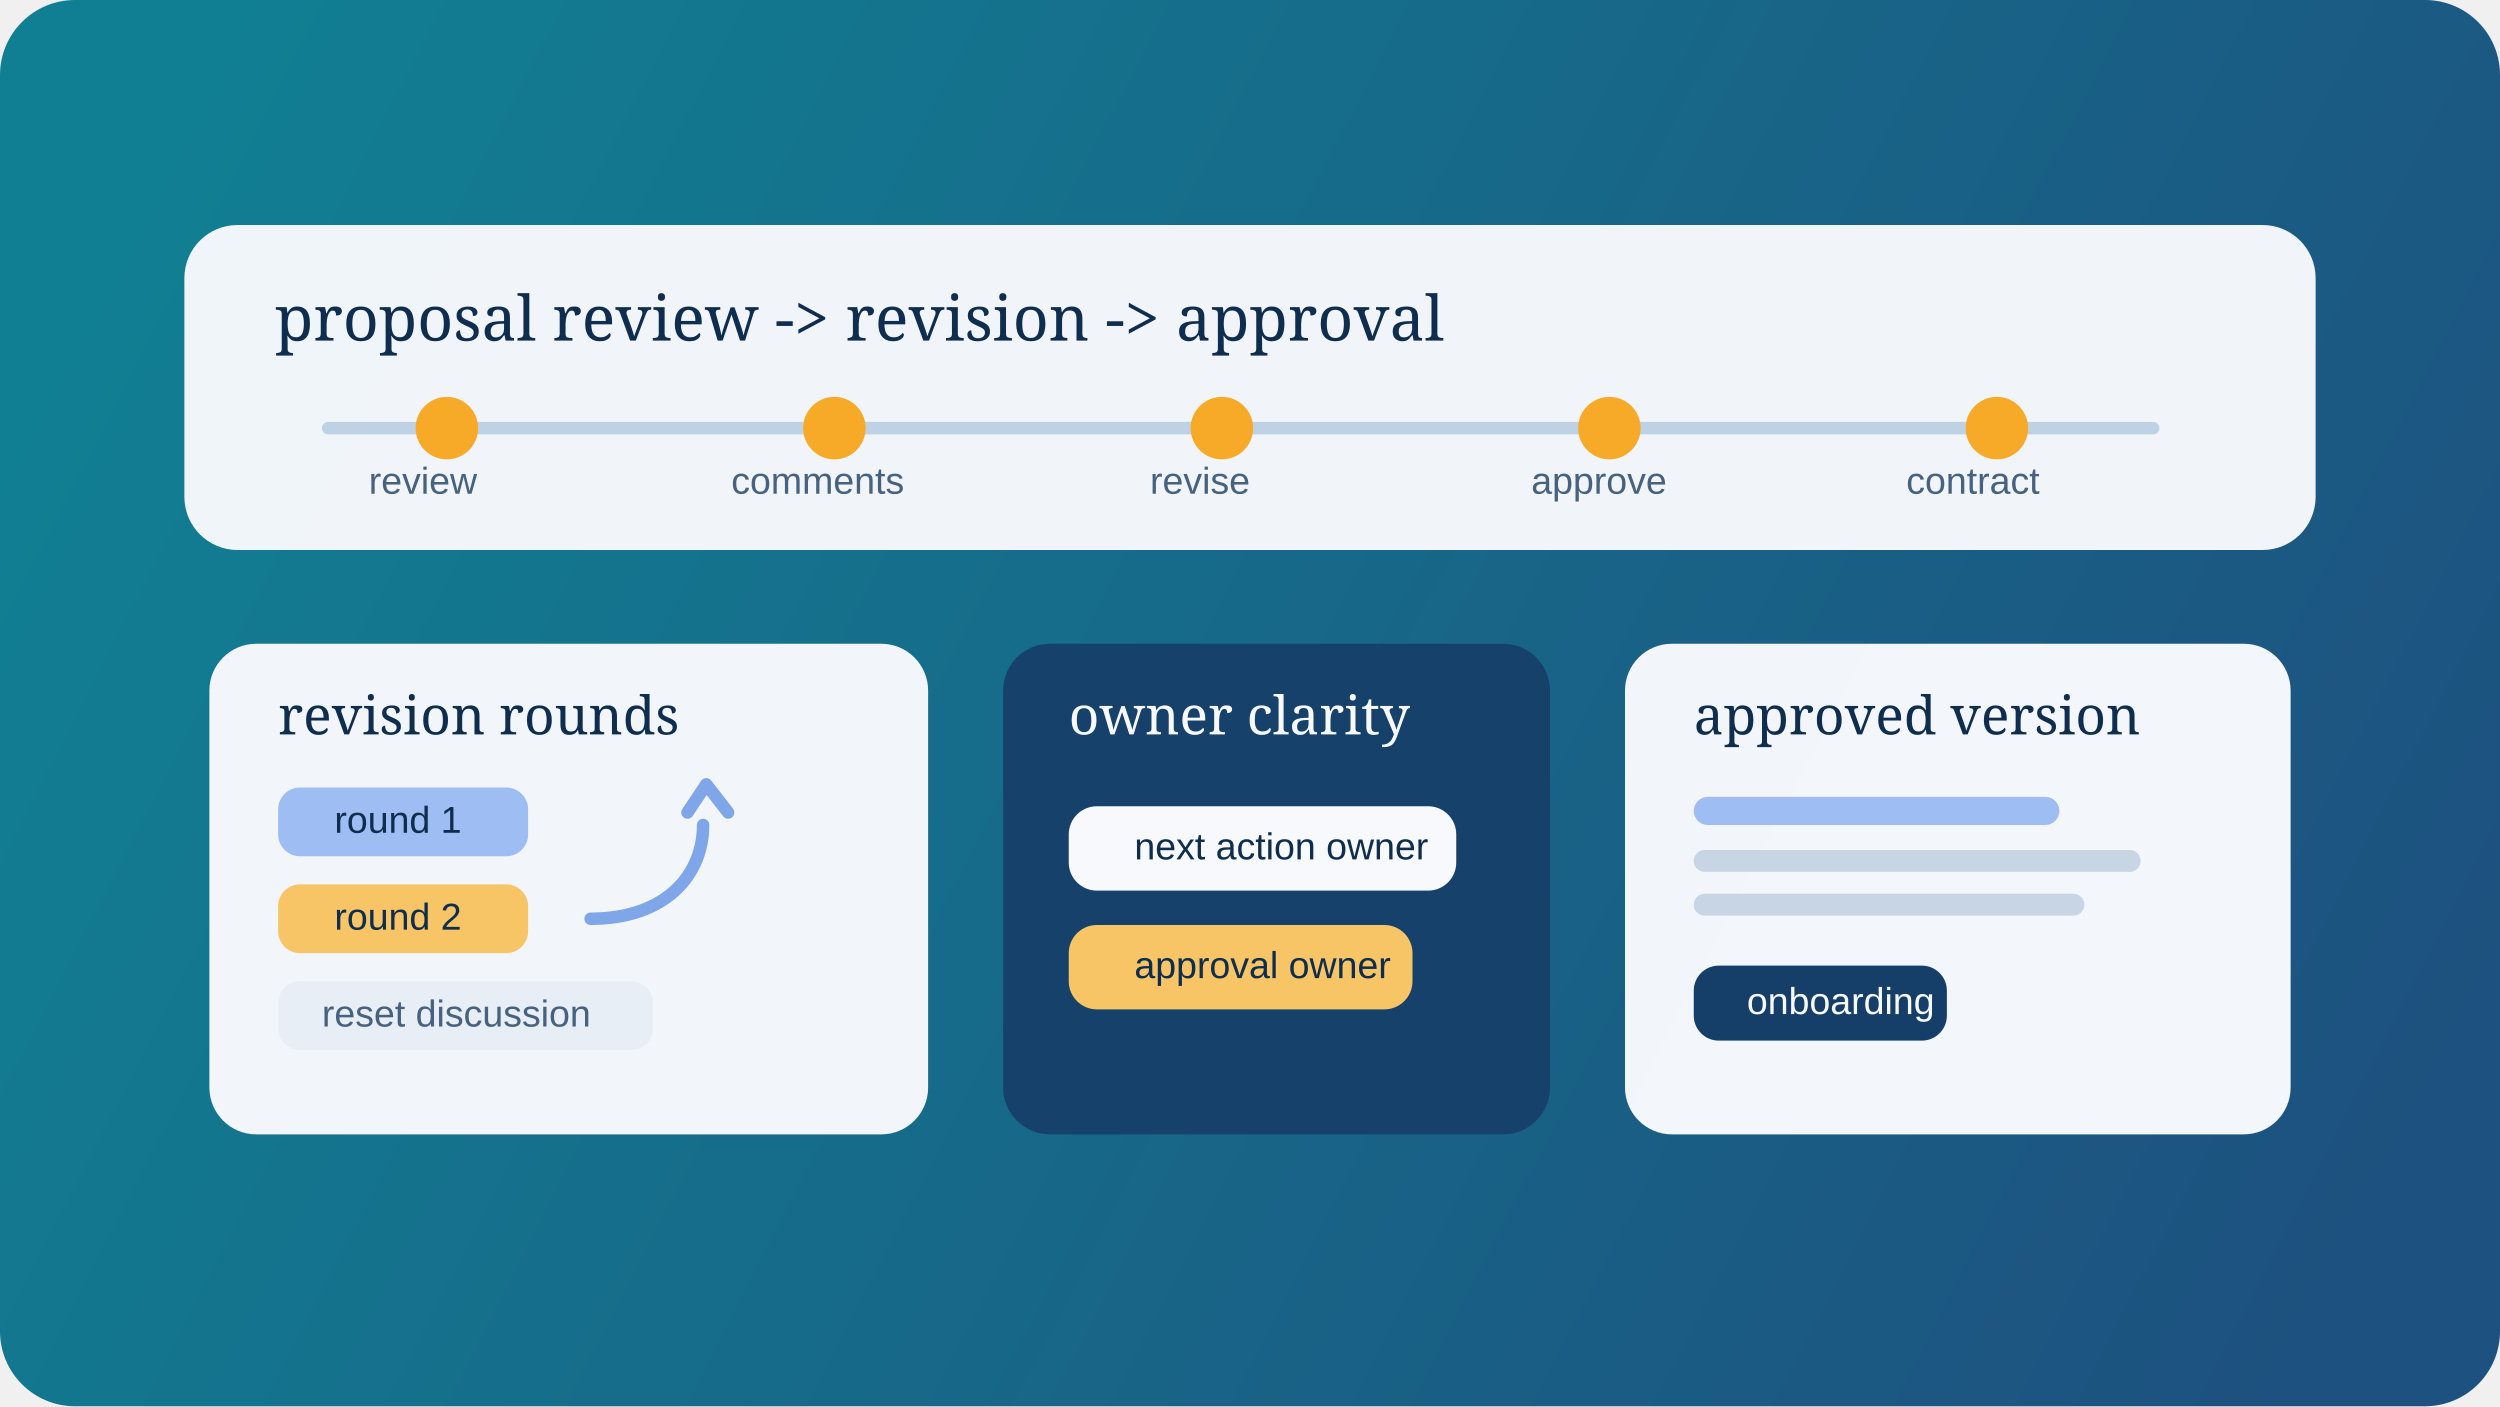
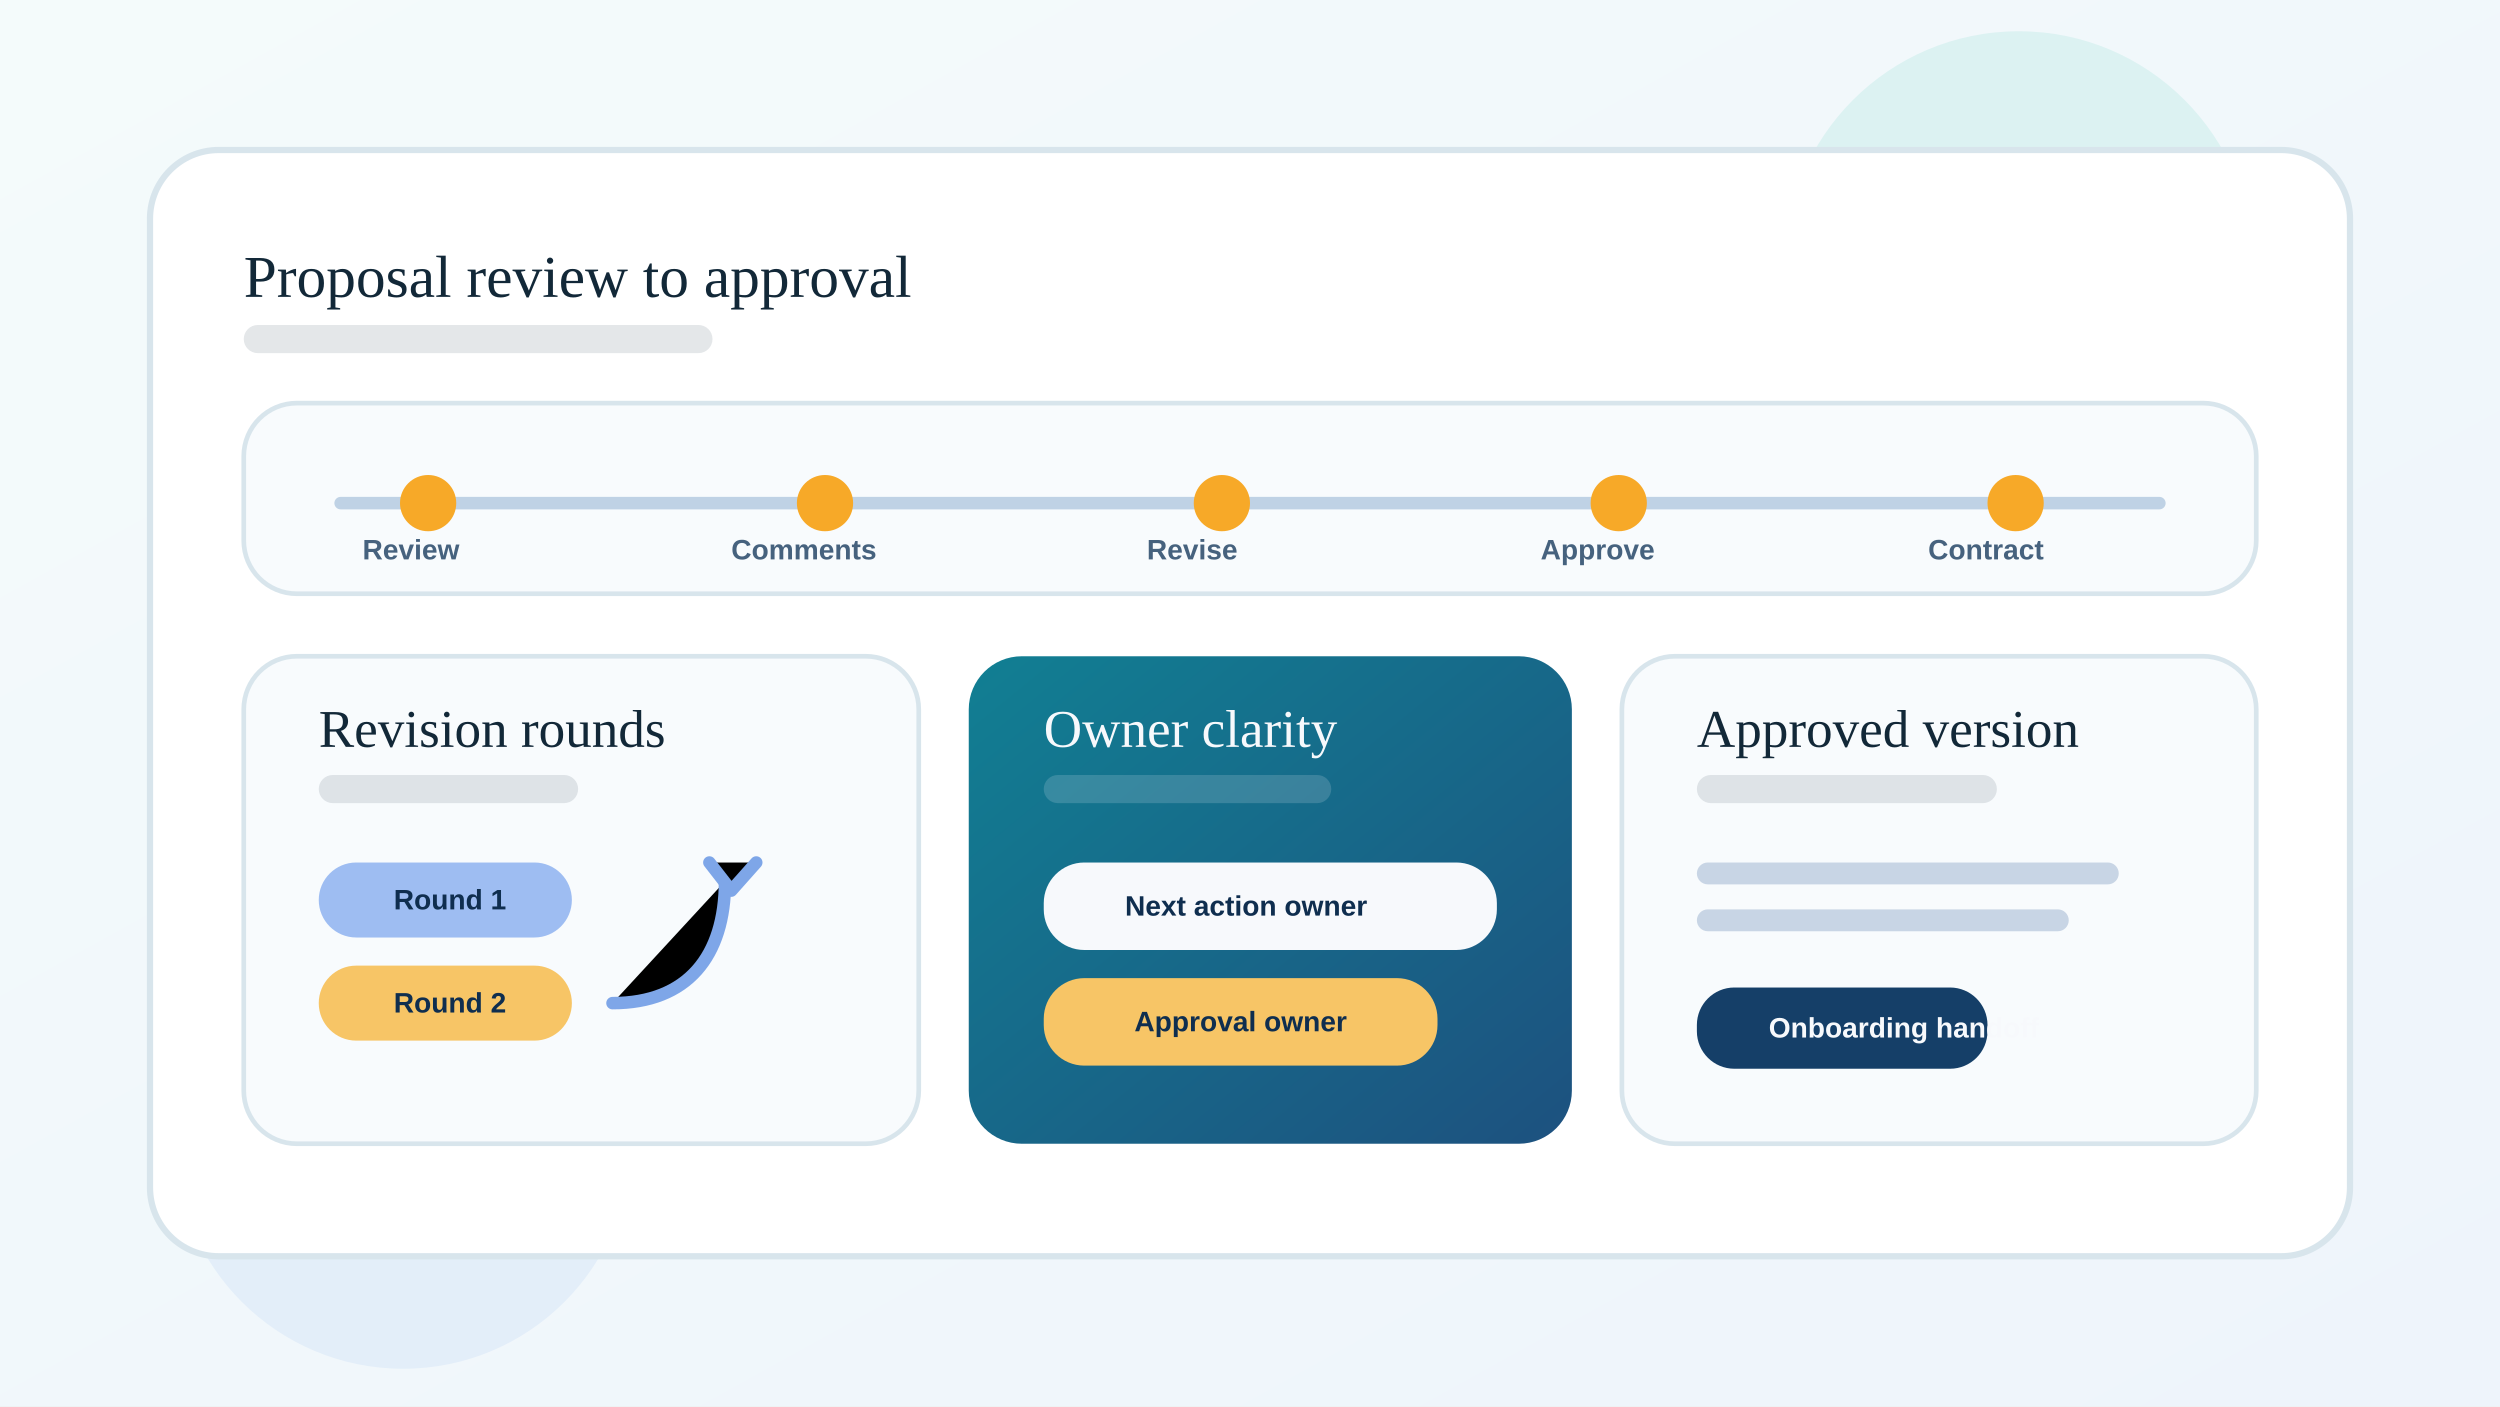
- <svg xmlns="http://www.w3.org/2000/svg" width="1600" height="900" viewBox="0 0 1600 900" fill="none">
-   <rect width="1600" height="900" rx="48" fill="url(#bg)" />
-   <rect x="118" y="144" width="1364" height="208" rx="34" fill="#F7F9FC" opacity=".97" />
-   <text x="176" y="218" fill="#0F2E4F" font-family="Georgia, serif" font-size="40">proposal review -&gt; revision -&gt; approval</text>
-   <path d="M210 274H1378" stroke="#BFD2E5" stroke-width="8" stroke-linecap="round" />
-   <circle cx="286" cy="274" r="20" fill="#F7A928" />
-   <circle cx="534" cy="274" r="20" fill="#F7A928" />
-   <circle cx="782" cy="274" r="20" fill="#F7A928" />
-   <circle cx="1030" cy="274" r="20" fill="#F7A928" />
-   <circle cx="1278" cy="274" r="20" fill="#F7A928" />
-   <text x="236" y="316" fill="#46627E" font-family="Arial, sans-serif" font-size="24">review</text>
-   <text x="468" y="316" fill="#46627E" font-family="Arial, sans-serif" font-size="24">comments</text>
-   <text x="736" y="316" fill="#46627E" font-family="Arial, sans-serif" font-size="24">revise</text>
-   <text x="980" y="316" fill="#46627E" font-family="Arial, sans-serif" font-size="24">approve</text>
-   <text x="1220" y="316" fill="#46627E" font-family="Arial, sans-serif" font-size="24">contract</text>
-   <rect x="134" y="412" width="460" height="314" rx="30" fill="#F7F9FC" opacity=".98" />
-   <text x="178" y="470" fill="#0F2E4F" font-family="Georgia, serif" font-size="34">revision rounds</text>
-   <rect x="178" y="504" width="160" height="44" rx="14" fill="#9EBDF2" />
-   <text x="214" y="533" fill="#0F2E4F" font-family="Arial, sans-serif" font-size="24">round 1</text>
-   <rect x="178" y="566" width="160" height="44" rx="14" fill="#F7C566" />
-   <text x="214" y="595" fill="#0F2E4F" font-family="Arial, sans-serif" font-size="24">round 2</text>
-   <rect x="178" y="628" width="240" height="44" rx="14" fill="#E7EEF6" />
-   <text x="206" y="657" fill="#46627E" font-family="Arial, sans-serif" font-size="24">reset discussion</text>
-   <path d="M378 588C426 588 450 560 450 528" stroke="#7EA6E8" stroke-width="8" stroke-linecap="round" />
-   <path d="M440 520L452 502L466 520" stroke="#7EA6E8" stroke-width="8" stroke-linecap="round" stroke-linejoin="round" />
-   <rect x="642" y="412" width="350" height="314" rx="30" fill="#163F69" opacity=".94" />
-   <text x="684" y="470" fill="#F7F9FC" font-family="Georgia, serif" font-size="34">owner clarity</text>
-   <rect x="684" y="516" width="248" height="54" rx="18" fill="#F7F9FC" />
-   <text x="726" y="550" fill="#0F2E4F" font-family="Arial, sans-serif" font-size="24">next action owner</text>
-   <rect x="684" y="592" width="220" height="54" rx="18" fill="#F7C566" />
-   <text x="726" y="626" fill="#0F2E4F" font-family="Arial, sans-serif" font-size="24">approval owner</text>
-   <rect x="1040" y="412" width="426" height="314" rx="30" fill="#F7F9FC" opacity=".98" />
-   <text x="1084" y="470" fill="#0F2E4F" font-family="Georgia, serif" font-size="34">approved version</text>
-   <rect x="1084" y="510" width="234" height="18" rx="9" fill="#9EBDF2" />
-   <rect x="1084" y="544" width="286" height="14" rx="7" fill="#C8D5E5" />
-   <rect x="1084" y="572" width="250" height="14" rx="7" fill="#C8D5E5" />
-   <rect x="1084" y="618" width="162" height="48" rx="16" fill="#153F68" />
-   <text x="1118" y="649" fill="#F7F9FC" font-family="Arial, sans-serif" font-size="24">onboarding</text>
+ <svg xmlns="http://www.w3.org/2000/svg" viewBox="0 0 1600 900" role="img" aria-labelledby="title desc">
  <defs>
-     <linearGradient id="bg" x1="104" y1="88" x2="1508" y2="812" gradientUnits="userSpaceOnUse">
-       <stop stop-color="#117F93" />
-       <stop offset="1" stop-color="#1D517F" />
+     <linearGradient id="proposal-bg" x1="0%" y1="0%" x2="100%" y2="100%">
+       <stop offset="0%" stop-color="#f4fbfb" />
+       <stop offset="100%" stop-color="#eef4fb" />
+     </linearGradient>
+     <linearGradient id="proposal-panel" x1="0%" y1="0%" x2="100%" y2="100%">
+       <stop offset="0%" stop-color="#117f93" />
+       <stop offset="100%" stop-color="#1d517f" />
    </linearGradient>
  </defs>
+   <rect width="1600" height="900" fill="url(#proposal-bg)" />
+   <circle cx="1292" cy="170" r="150" fill="#dcf2f2" />
+   <circle cx="258" cy="730" r="146" fill="#e3eef9" />
+   <rect x="96" y="96" width="1408" height="708" rx="44" fill="#ffffff" stroke="#d8e5ec" stroke-width="4" />
+   <text x="156" y="190" font-family="Georgia, 'Times New Roman', serif" font-size="38" fill="#122838">Proposal review to approval</text>
+   <rect x="156" y="208" width="300" height="18" rx="9" fill="#173042" opacity=".12" />
+   <rect x="156" y="258" width="1288" height="122" rx="34" fill="#f8fbfd" stroke="#d8e5ec" stroke-width="3" />
+   <path d="M218 322H1382" stroke="#bfd2e5" stroke-width="8" stroke-linecap="round" />
+   <circle cx="274" cy="322" r="18" fill="#f7a928" />
+   <circle cx="528" cy="322" r="18" fill="#f7a928" />
+   <circle cx="782" cy="322" r="18" fill="#f7a928" />
+   <circle cx="1036" cy="322" r="18" fill="#f7a928" />
+   <circle cx="1290" cy="322" r="18" fill="#f7a928" />
+   <text x="232" y="358" font-family="Arial, sans-serif" font-size="18" font-weight="700" fill="#46627e">Review</text>
+   <text x="468" y="358" font-family="Arial, sans-serif" font-size="18" font-weight="700" fill="#46627e">Comments</text>
+   <text x="734" y="358" font-family="Arial, sans-serif" font-size="18" font-weight="700" fill="#46627e">Revise</text>
+   <text x="986" y="358" font-family="Arial, sans-serif" font-size="18" font-weight="700" fill="#46627e">Approve</text>
+   <text x="1234" y="358" font-family="Arial, sans-serif" font-size="18" font-weight="700" fill="#46627e">Contract</text>
+   <rect x="156" y="420" width="432" height="312" rx="34" fill="#f8fbfd" stroke="#d8e5ec" stroke-width="3" />
+   <text x="204" y="478" font-family="Georgia, 'Times New Roman', serif" font-size="34" fill="#122838">Revision rounds</text>
+   <rect x="204" y="496" width="166" height="18" rx="9" fill="#173042" opacity=".12" />
+   <rect x="204" y="552" width="162" height="48" rx="24" fill="#9ebdf2" />
+   <rect x="204" y="618" width="162" height="48" rx="24" fill="#f7c566" />
+   <text x="252" y="582" font-family="Arial, sans-serif" font-size="18" font-weight="700" fill="#0f2e4f">Round 1</text>
+   <text x="252" y="648" font-family="Arial, sans-serif" font-size="18" font-weight="700" fill="#0f2e4f">Round 2</text>
+   <path d="M392 642c48 0 72-30 72-78" stroke="#7ea6e8" stroke-width="8" stroke-linecap="round" />
+   <path d="M454 552l14 18 16-18" stroke="#7ea6e8" stroke-width="8" stroke-linecap="round" stroke-linejoin="round" />
+   <rect x="620" y="420" width="386" height="312" rx="34" fill="url(#proposal-panel)" />
+   <text x="668" y="478" font-family="Georgia, 'Times New Roman', serif" font-size="34" fill="#f7f9fc">Owner clarity</text>
+   <rect x="668" y="496" width="184" height="18" rx="9" fill="#f7f9fc" opacity=".16" />
+   <rect x="668" y="552" width="290" height="56" rx="26" fill="#f7f9fc" />
+   <rect x="668" y="626" width="252" height="56" rx="26" fill="#f7c566" />
+   <text x="720" y="586" font-family="Arial, sans-serif" font-size="18" font-weight="700" fill="#0f2e4f">Next action owner</text>
+   <text x="726" y="660" font-family="Arial, sans-serif" font-size="18" font-weight="700" fill="#0f2e4f">Approval owner</text>
+   <rect x="1038" y="420" width="406" height="312" rx="34" fill="#f8fbfd" stroke="#d8e5ec" stroke-width="3" />
+   <text x="1086" y="478" font-family="Georgia, 'Times New Roman', serif" font-size="34" fill="#122838">Approved version</text>
+   <rect x="1086" y="496" width="192" height="18" rx="9" fill="#173042" opacity=".12" />
+   <rect x="1086" y="552" width="270" height="14" rx="7" fill="#c8d5e5" />
+   <rect x="1086" y="582" width="238" height="14" rx="7" fill="#c8d5e5" />
+   <rect x="1086" y="632" width="186" height="52" rx="24" fill="#153f68" />
+   <text x="1132" y="664" font-family="Arial, sans-serif" font-size="18" font-weight="700" fill="#f7f9fc">Onboarding handoff</text>
</svg>
